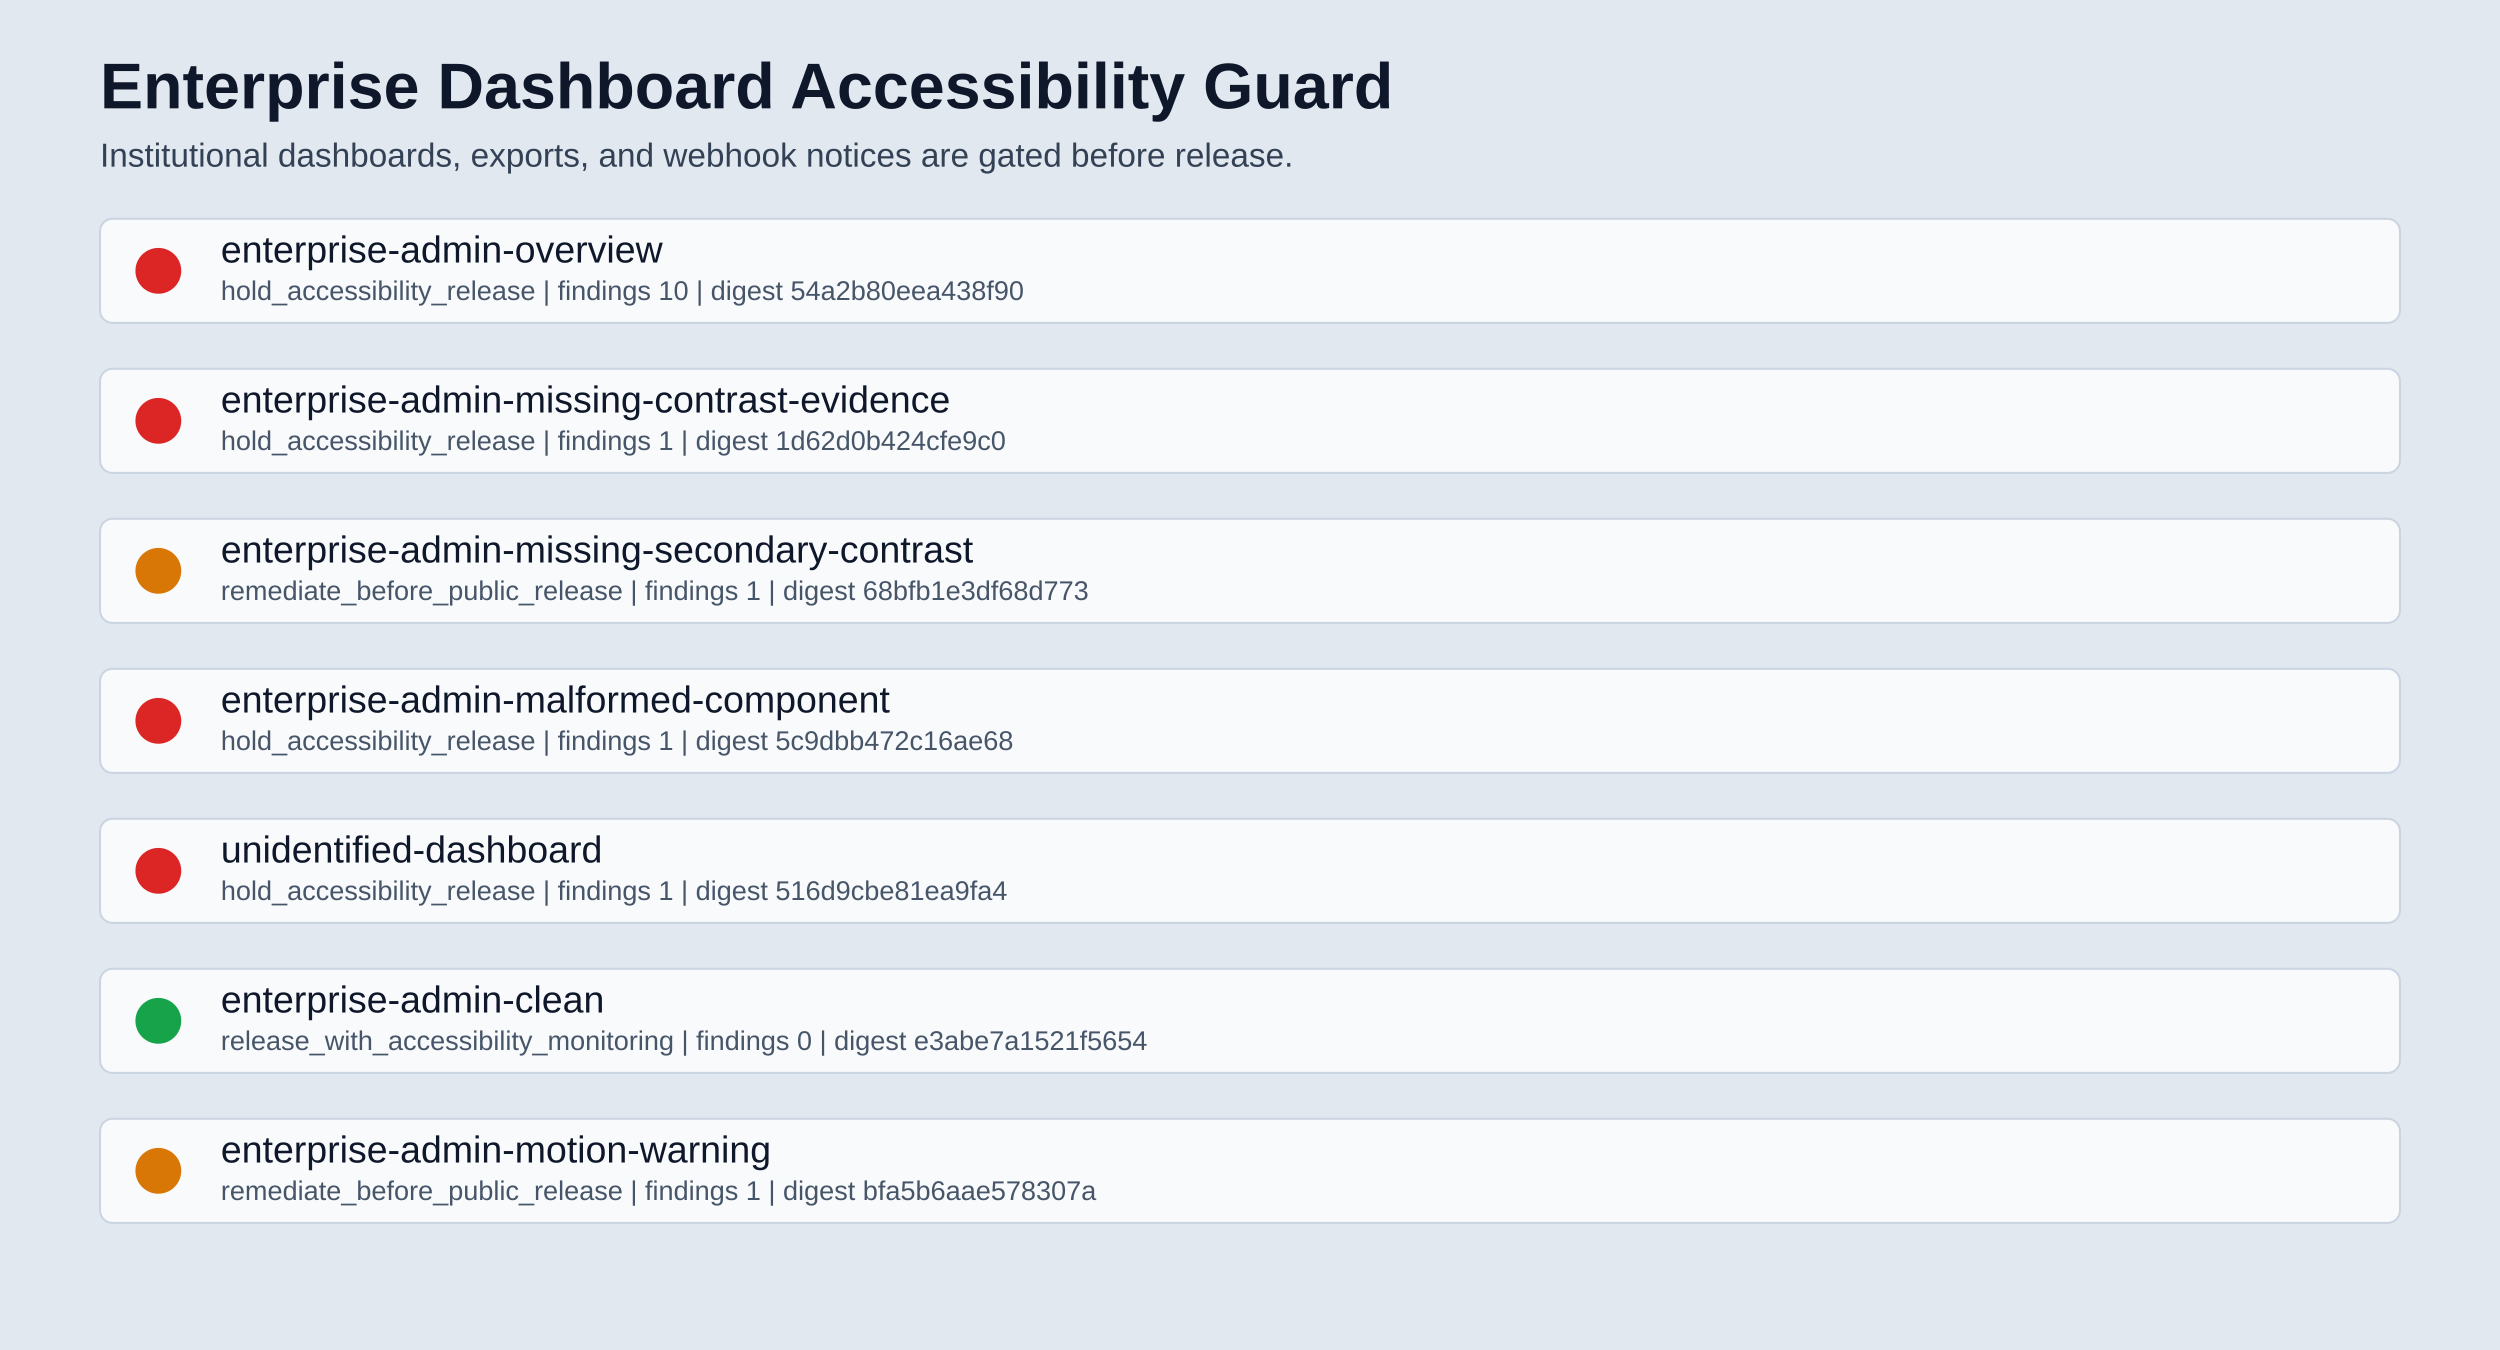
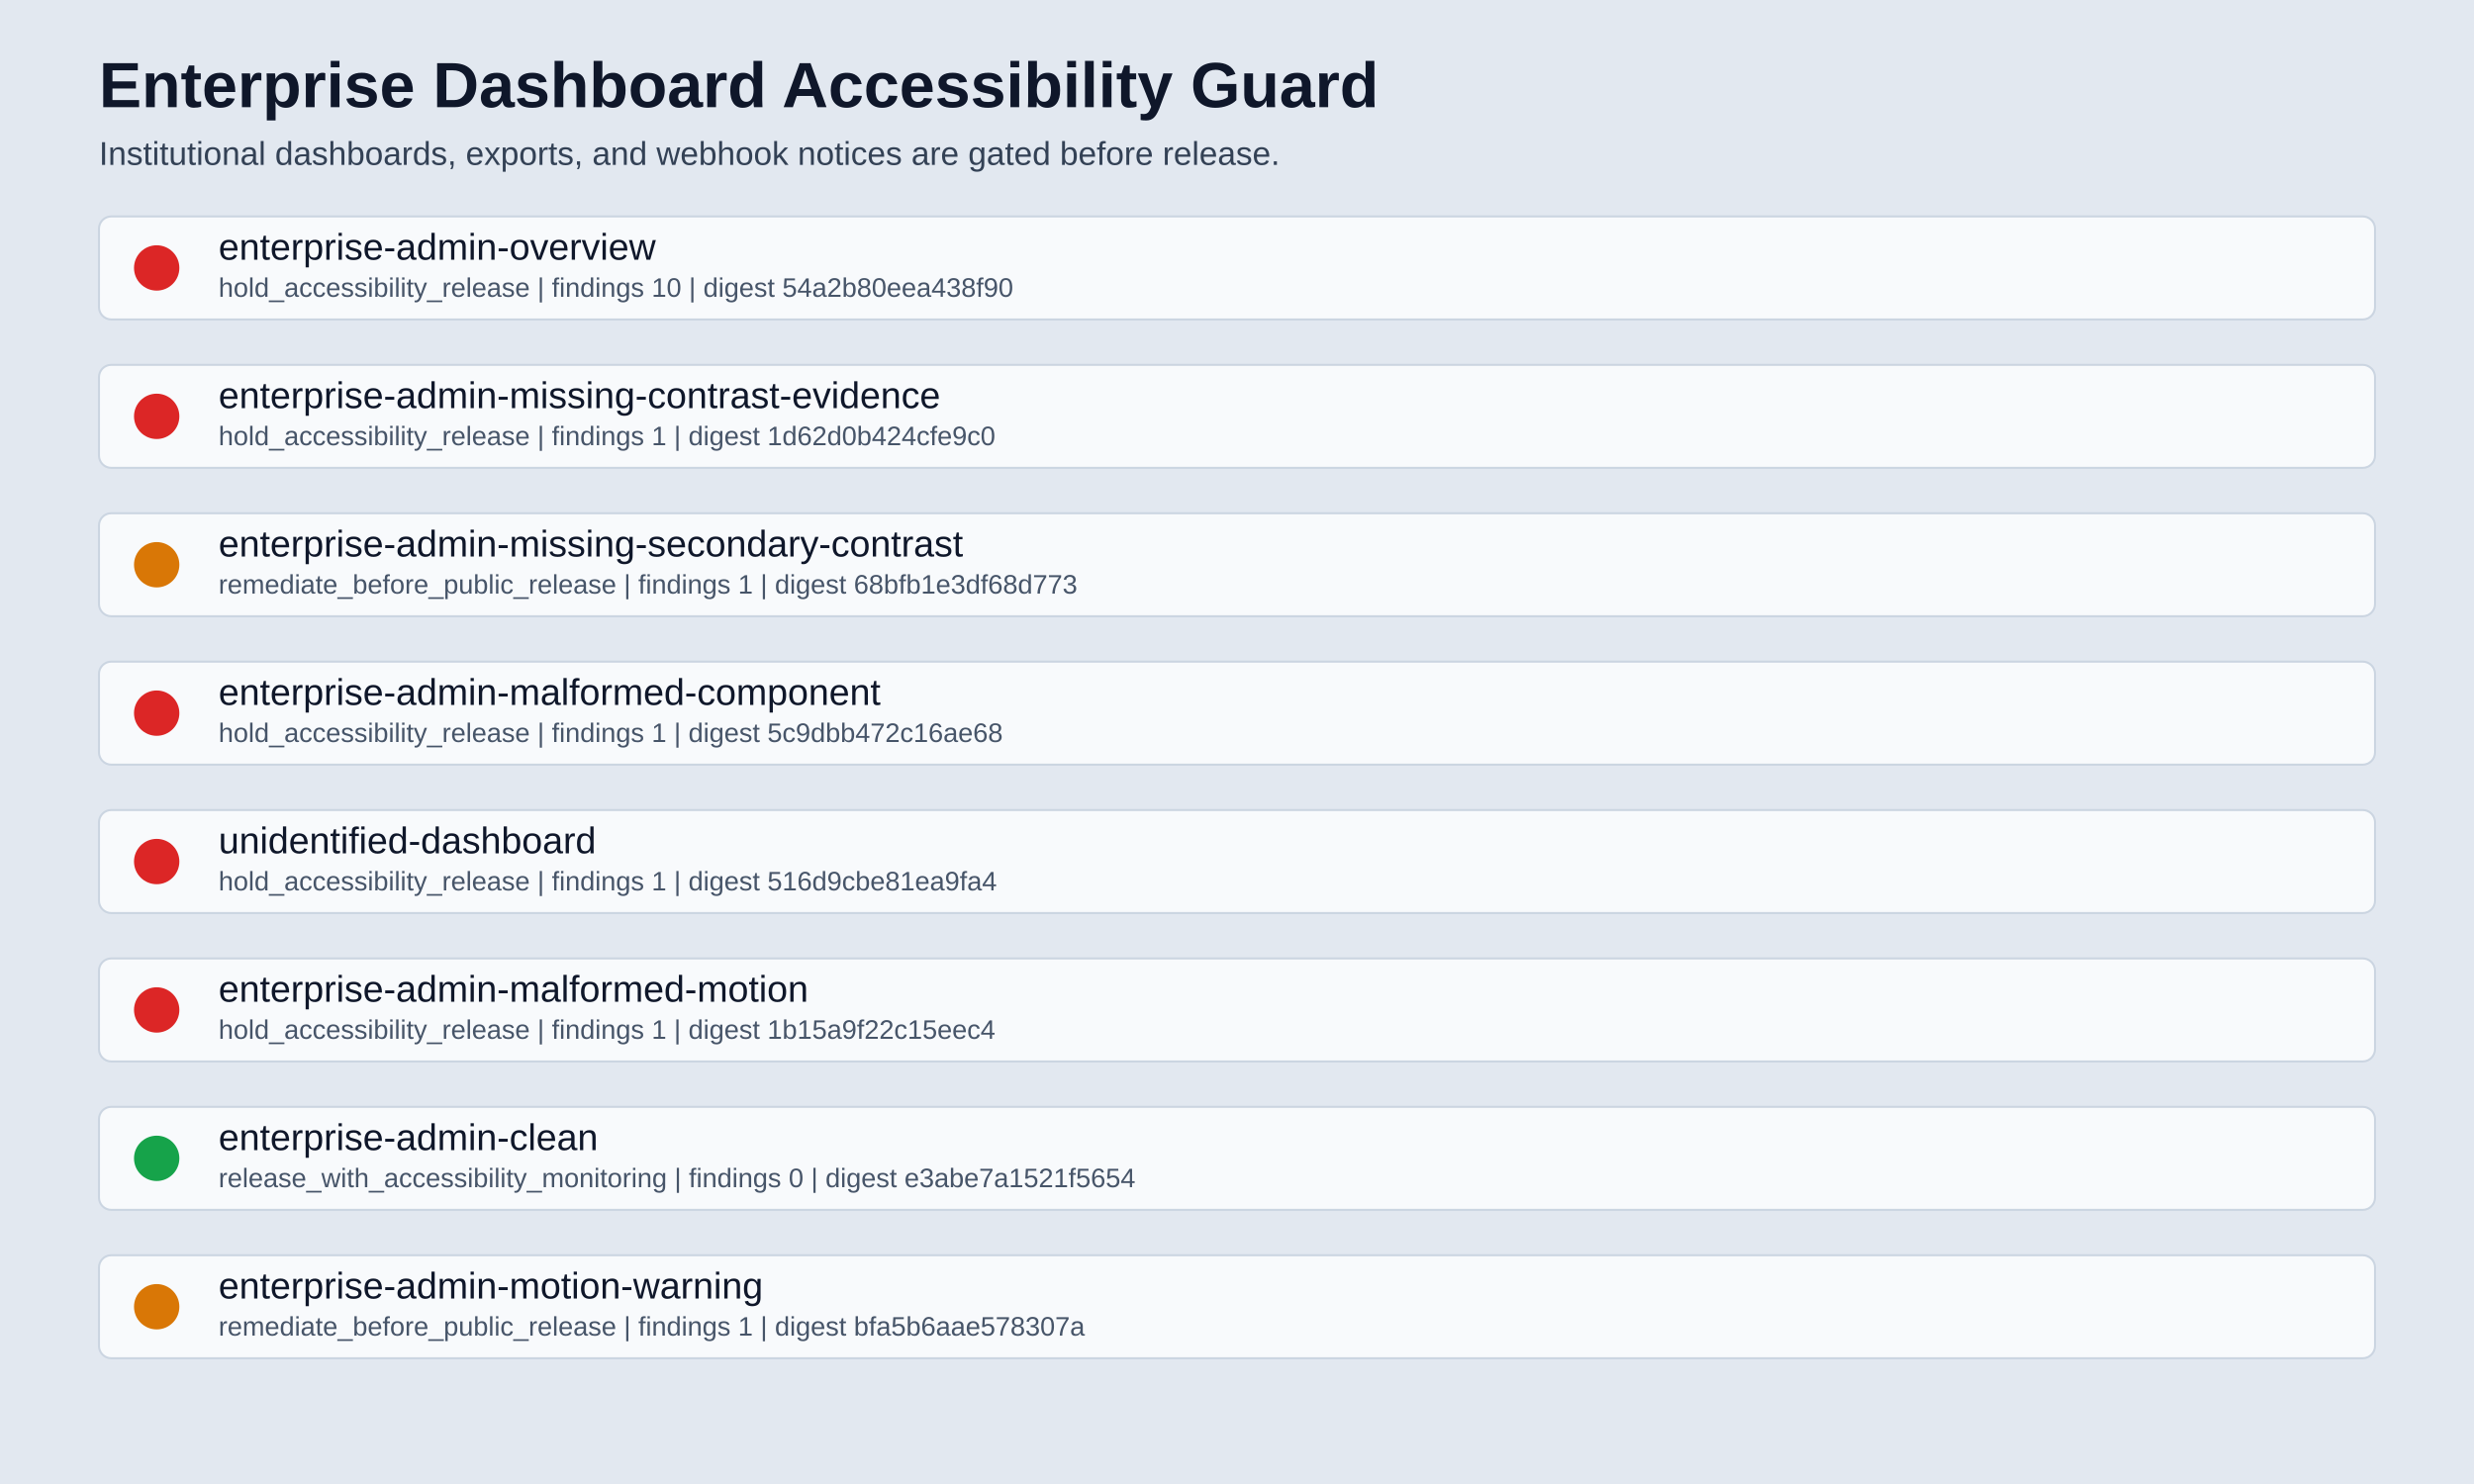
- <svg xmlns="http://www.w3.org/2000/svg" width="1200" height="648" viewBox="0 0 1200 648">
-   <rect width="1200" height="648" fill="#e2e8f0" />
+ <svg xmlns="http://www.w3.org/2000/svg" width="1200" height="720" viewBox="0 0 1200 720">
+   <rect width="1200" height="720" fill="#e2e8f0" />
  <text x="48" y="52" font-size="31" font-family="Arial" font-weight="700" fill="#0f172a">Enterprise Dashboard Accessibility Guard</text>
  <text x="48" y="80" font-size="16" font-family="Arial" fill="#334155">Institutional dashboards, exports, and webhook notices are gated before release.</text>
  <g transform="translate(48 105)">
    <rect width="1104" height="50" rx="6" fill="#f8fafc" stroke="#cbd5e1" />
    <circle cx="28" cy="25" r="11" fill="#dc2626" />
    <text x="58" y="21" font-size="18" font-family="Arial" fill="#0f172a">enterprise-admin-overview</text>
    <text x="58" y="39" font-size="13" font-family="Arial" fill="#475569">hold_accessibility_release | findings 10 | digest 54a2b80eea438f90</text>
  </g>
  <g transform="translate(48 177)">
    <rect width="1104" height="50" rx="6" fill="#f8fafc" stroke="#cbd5e1" />
    <circle cx="28" cy="25" r="11" fill="#dc2626" />
    <text x="58" y="21" font-size="18" font-family="Arial" fill="#0f172a">enterprise-admin-missing-contrast-evidence</text>
    <text x="58" y="39" font-size="13" font-family="Arial" fill="#475569">hold_accessibility_release | findings 1 | digest 1d62d0b424cfe9c0</text>
  </g>
  <g transform="translate(48 249)">
    <rect width="1104" height="50" rx="6" fill="#f8fafc" stroke="#cbd5e1" />
    <circle cx="28" cy="25" r="11" fill="#d97706" />
    <text x="58" y="21" font-size="18" font-family="Arial" fill="#0f172a">enterprise-admin-missing-secondary-contrast</text>
    <text x="58" y="39" font-size="13" font-family="Arial" fill="#475569">remediate_before_public_release | findings 1 | digest 68bfb1e3df68d773</text>
  </g>
  <g transform="translate(48 321)">
    <rect width="1104" height="50" rx="6" fill="#f8fafc" stroke="#cbd5e1" />
    <circle cx="28" cy="25" r="11" fill="#dc2626" />
    <text x="58" y="21" font-size="18" font-family="Arial" fill="#0f172a">enterprise-admin-malformed-component</text>
    <text x="58" y="39" font-size="13" font-family="Arial" fill="#475569">hold_accessibility_release | findings 1 | digest 5c9dbb472c16ae68</text>
  </g>
  <g transform="translate(48 393)">
    <rect width="1104" height="50" rx="6" fill="#f8fafc" stroke="#cbd5e1" />
    <circle cx="28" cy="25" r="11" fill="#dc2626" />
    <text x="58" y="21" font-size="18" font-family="Arial" fill="#0f172a">unidentified-dashboard</text>
    <text x="58" y="39" font-size="13" font-family="Arial" fill="#475569">hold_accessibility_release | findings 1 | digest 516d9cbe81ea9fa4</text>
  </g>
  <g transform="translate(48 465)">
    <rect width="1104" height="50" rx="6" fill="#f8fafc" stroke="#cbd5e1" />
+     <circle cx="28" cy="25" r="11" fill="#dc2626" />
+     <text x="58" y="21" font-size="18" font-family="Arial" fill="#0f172a">enterprise-admin-malformed-motion</text>
+     <text x="58" y="39" font-size="13" font-family="Arial" fill="#475569">hold_accessibility_release | findings 1 | digest 1b15a9f22c15eec4</text>
+   </g>
+   <g transform="translate(48 537)">
+     <rect width="1104" height="50" rx="6" fill="#f8fafc" stroke="#cbd5e1" />
    <circle cx="28" cy="25" r="11" fill="#16a34a" />
    <text x="58" y="21" font-size="18" font-family="Arial" fill="#0f172a">enterprise-admin-clean</text>
    <text x="58" y="39" font-size="13" font-family="Arial" fill="#475569">release_with_accessibility_monitoring | findings 0 | digest e3abe7a1521f5654</text>
  </g>
-   <g transform="translate(48 537)">
+   <g transform="translate(48 609)">
    <rect width="1104" height="50" rx="6" fill="#f8fafc" stroke="#cbd5e1" />
    <circle cx="28" cy="25" r="11" fill="#d97706" />
    <text x="58" y="21" font-size="18" font-family="Arial" fill="#0f172a">enterprise-admin-motion-warning</text>
    <text x="58" y="39" font-size="13" font-family="Arial" fill="#475569">remediate_before_public_release | findings 1 | digest bfa5b6aae578307a</text>
  </g>
</svg>
